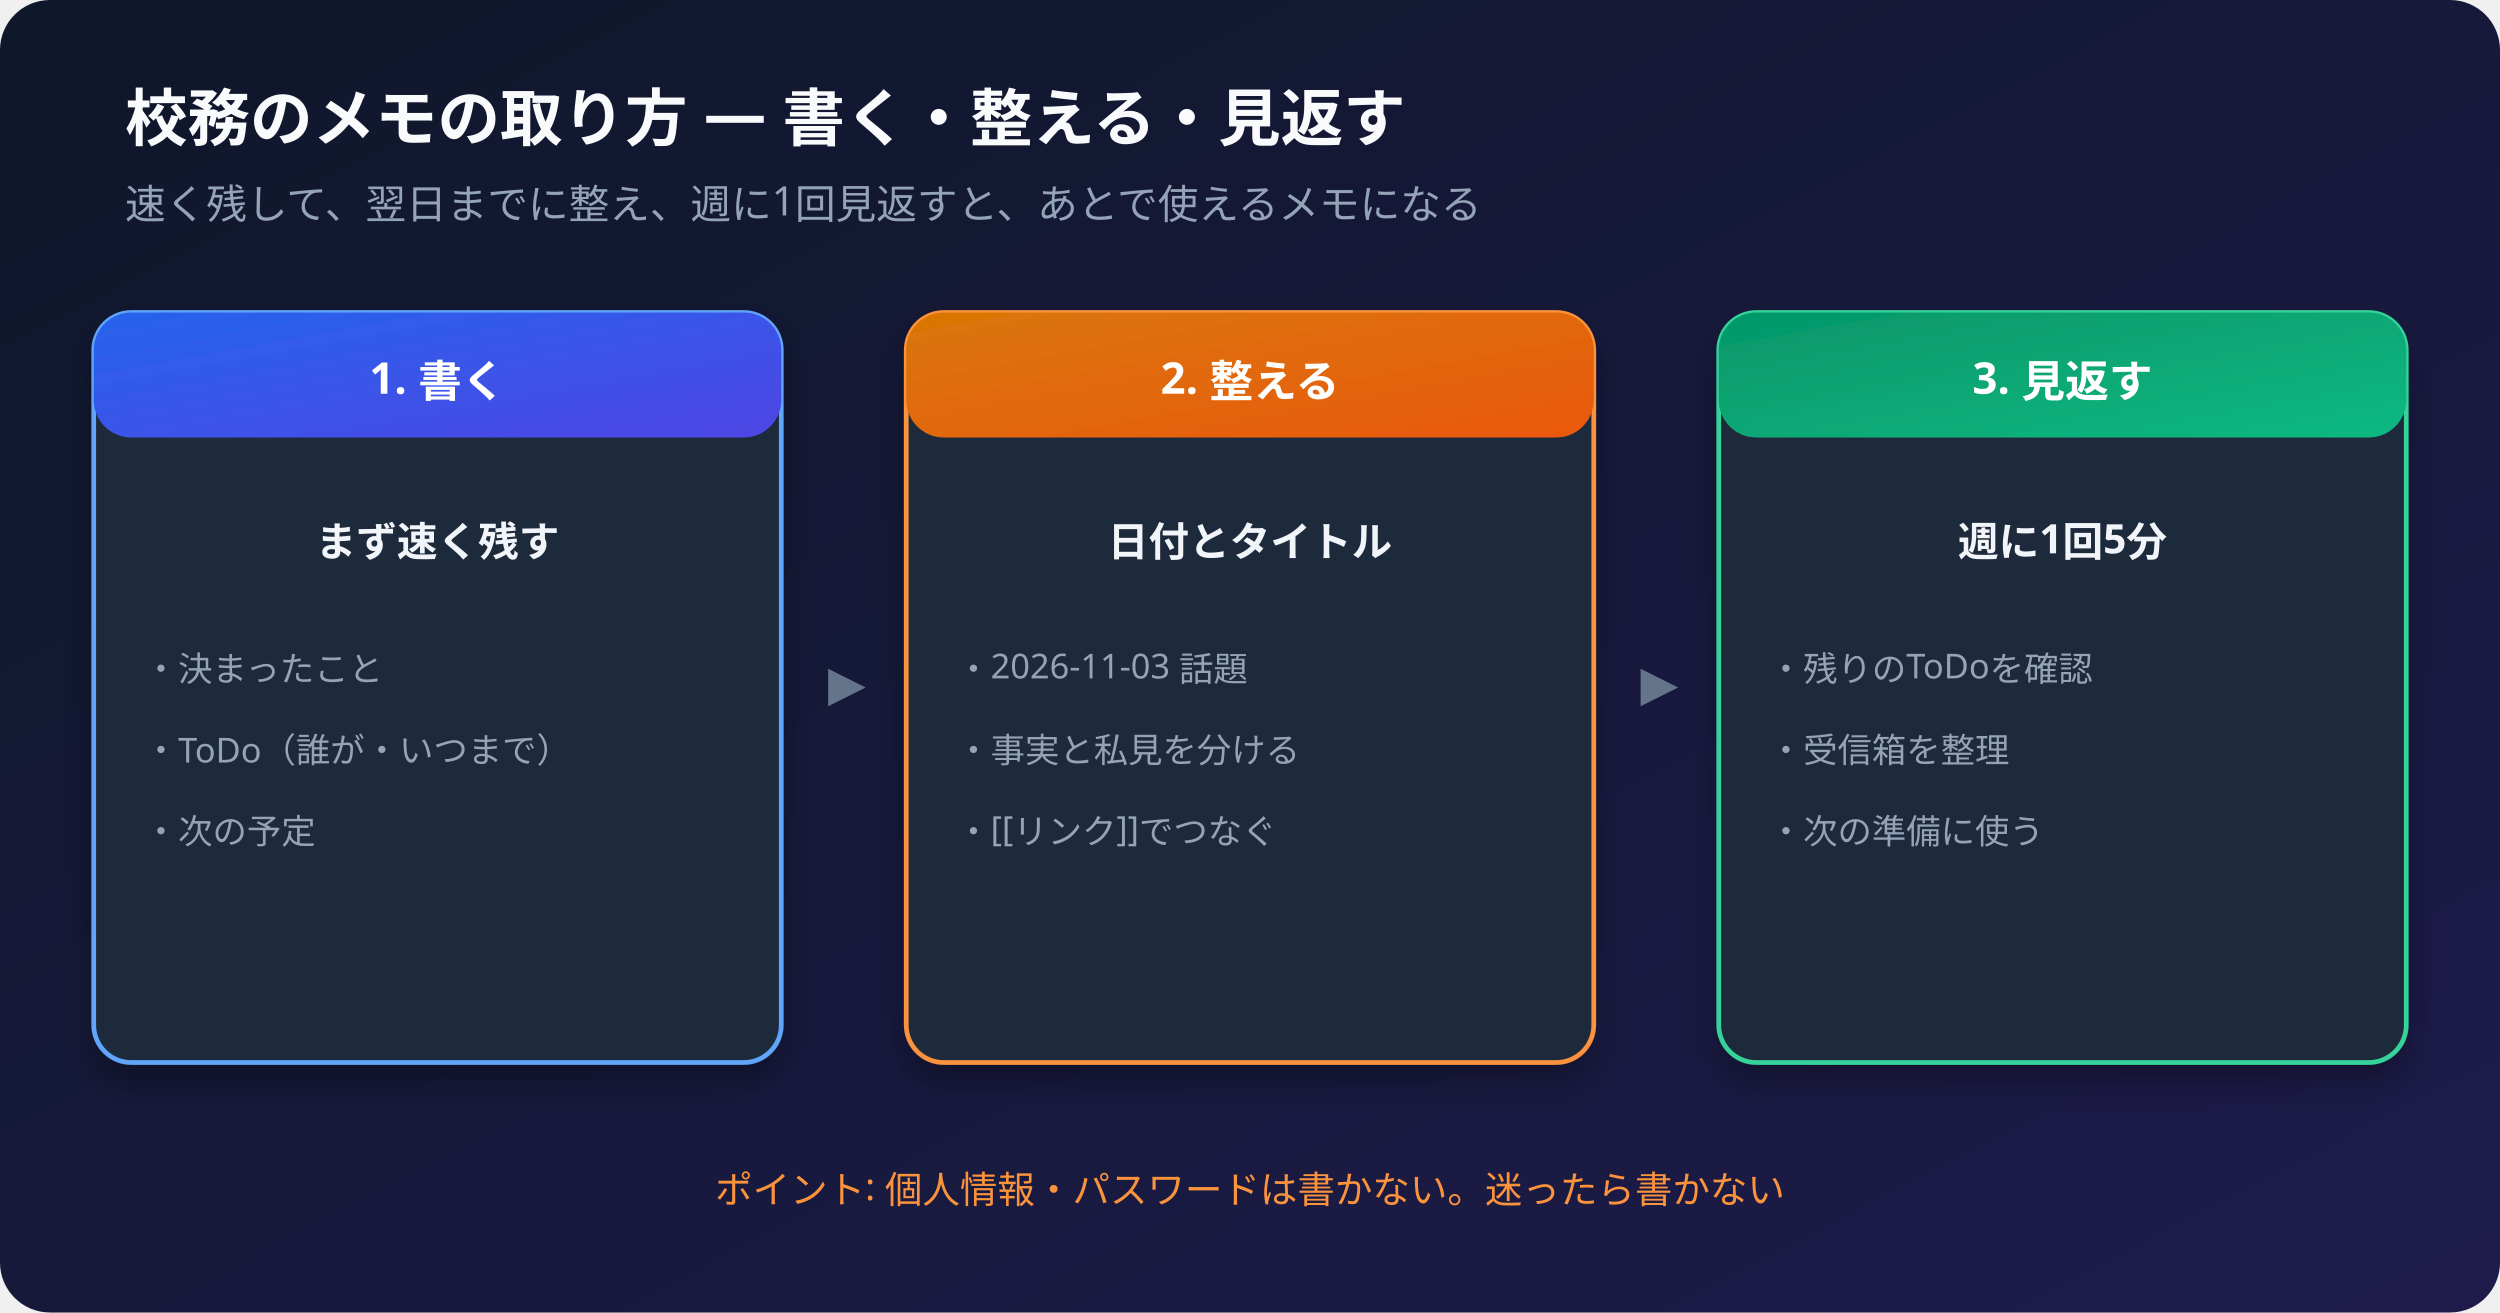
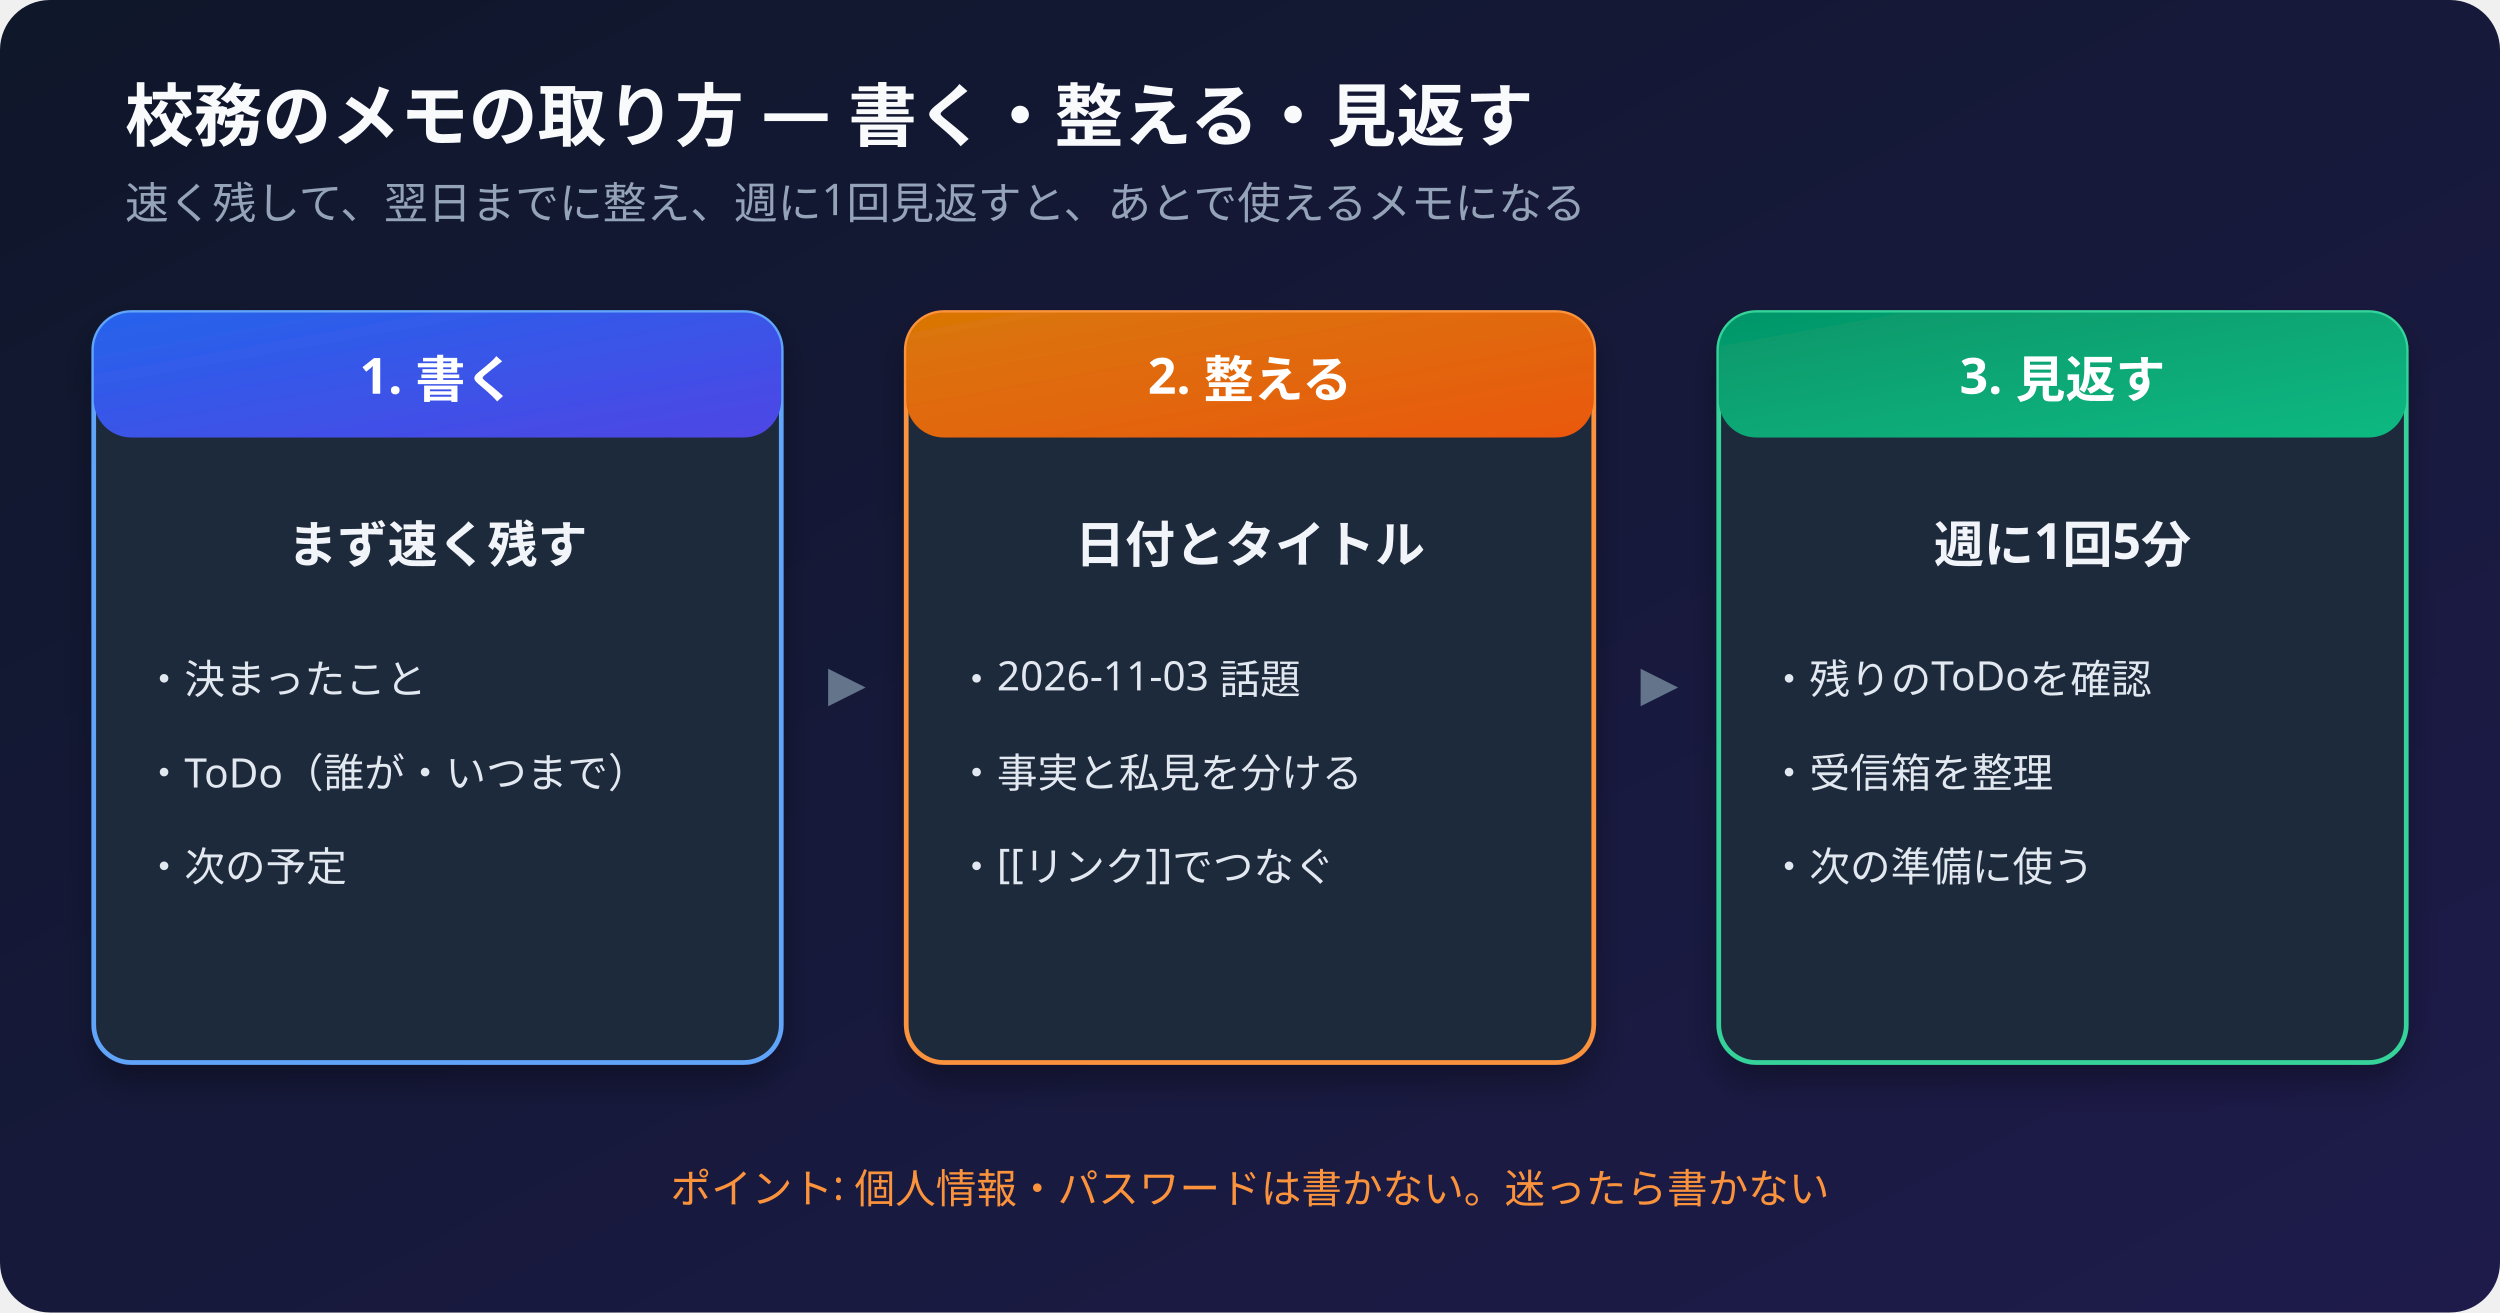
<svg xmlns="http://www.w3.org/2000/svg" viewBox="0 0 800 420" width="100%" height="100%">
  <defs>
    <linearGradient id="bgGrad" x1="0%" y1="0%" x2="100%" y2="100%">
      <stop offset="0%" stop-color="#0f172a" />
      <stop offset="100%" stop-color="#1e1b4b" />
    </linearGradient>
    <linearGradient id="g_gray" x1="0%" y1="0%" x2="100%" y2="100%">
      <stop offset="0%" stop-color="#475569" />
      <stop offset="100%" stop-color="#334155" />
    </linearGradient>
    <linearGradient id="g_purple" x1="0%" y1="0%" x2="100%" y2="100%">
      <stop offset="0%" stop-color="#7c3aed" />
      <stop offset="100%" stop-color="#4f46e5" />
    </linearGradient>
    <linearGradient id="g_blue" x1="0%" y1="0%" x2="100%" y2="100%">
      <stop offset="0%" stop-color="#2563eb" />
      <stop offset="100%" stop-color="#4f46e5" />
    </linearGradient>
    <linearGradient id="g_orange" x1="0%" y1="0%" x2="100%" y2="100%">
      <stop offset="0%" stop-color="#d97706" />
      <stop offset="100%" stop-color="#ea580c" />
    </linearGradient>
    <linearGradient id="g_green" x1="0%" y1="0%" x2="100%" y2="100%">
      <stop offset="0%" stop-color="#059669" />
      <stop offset="100%" stop-color="#10b981" />
    </linearGradient>
    <linearGradient id="g_teal" x1="0%" y1="0%" x2="100%" y2="100%">
      <stop offset="0%" stop-color="#0d9488" />
      <stop offset="100%" stop-color="#0891b2" />
    </linearGradient>
    <filter id="shadow" x="-10%" y="-10%" width="120%" height="120%">
      <feDropShadow dx="0" dy="6" stdDeviation="5" flood-color="#000" flood-opacity="0.3" />
    </filter>
  </defs>
  <rect width="800" height="420" rx="16" fill="url(#bgGrad)" />
-   <text x="40" y="45" fill="#f8fafc" font-family="sans-serif" font-size="20" font-weight="bold">校務のメモの取り方 ― 書く・整える・見返す</text>
-   <text x="40" y="70" fill="#94a3b8" font-family="sans-serif" font-size="13">速く残して、翌日までに整え、週に1回見返すと、あとで使えるメモになる</text>
+   <text x="40" y="45" fill="#f8fafc" font-family="sans-serif" font-size="22" font-weight="bold">校務のメモの取り方 ― 書く・整える・見返す</text>
+   <text x="40" y="70" fill="#94a3b8" font-family="sans-serif" font-size="14">速く残して、翌日までに整え、週に1回見返すと、あとで使えるメモになる</text>
  <g filter="url(#shadow)">
    <rect x="30.0" y="100" width="220.0" height="240" rx="12" fill="#1e293b" stroke="#60a5fa" stroke-width="1.5" />
    <rect x="30.0" y="100" width="220.0" height="40" rx="12" fill="url(#g_blue)" />
-     <text x="140.0" y="126" text-anchor="middle" fill="#ffffff" font-family="sans-serif" font-size="14" font-weight="bold">1. 書く</text>
-     <text x="140.0" y="178" text-anchor="middle" fill="#f1f5f9" font-family="sans-serif" font-size="13" font-weight="bold">まず速く残す</text>
-     <text x="46.0" y="218" fill="#94a3b8" font-family="sans-serif" font-size="11">・決まったこと</text>
-     <text x="46.0" y="244" fill="#94a3b8" font-family="sans-serif" font-size="11">・ToDo（誰が・いつまで）</text>
-     <text x="46.0" y="270" fill="#94a3b8" font-family="sans-serif" font-size="11">・次の予定</text>
+     <text x="140.0" y="126" text-anchor="middle" fill="#ffffff" font-family="sans-serif" font-size="16" font-weight="bold">1. 書く</text>
+     <text x="140.0" y="180" text-anchor="middle" fill="#f1f5f9" font-family="sans-serif" font-size="16" font-weight="bold">まず速く残す</text>
+     <text x="46.0" y="222" fill="#e2e8f0" font-family="sans-serif" font-size="13">・決まったこと</text>
+     <text x="46.0" y="252" fill="#e2e8f0" font-family="sans-serif" font-size="13">・ToDo（誰が・いつまで）</text>
+     <text x="46.0" y="282" fill="#e2e8f0" font-family="sans-serif" font-size="13">・次の予定</text>
  </g>
  <polygon points="265.0,226.0 265.0,214.0 277.0,220.0" fill="#64748b" />
  <g filter="url(#shadow)">
    <rect x="290.0" y="100" width="220.0" height="240" rx="12" fill="#1e293b" stroke="#fb923c" stroke-width="1.5" />
    <rect x="290.0" y="100" width="220.0" height="40" rx="12" fill="url(#g_orange)" />
-     <text x="400.0" y="126" text-anchor="middle" fill="#ffffff" font-family="sans-serif" font-size="14" font-weight="bold">2. 整える</text>
-     <text x="400.0" y="178" text-anchor="middle" fill="#f1f5f9" font-family="sans-serif" font-size="13" font-weight="bold">日付とタイトル</text>
-     <text x="306.0" y="218" fill="#94a3b8" font-family="sans-serif" font-size="11">・2026-11-03 話題</text>
-     <text x="306.0" y="244" fill="#94a3b8" font-family="sans-serif" font-size="11">・事実と私見を分ける</text>
-     <text x="306.0" y="270" fill="#94a3b8" font-family="sans-serif" font-size="11">・[[リンク]]でつなぐ</text>
+     <text x="400.0" y="126" text-anchor="middle" fill="#ffffff" font-family="sans-serif" font-size="16" font-weight="bold">2. 整える</text>
+     <text x="400.0" y="180" text-anchor="middle" fill="#f1f5f9" font-family="sans-serif" font-size="16" font-weight="bold">日付とタイトル</text>
+     <text x="306.0" y="222" fill="#e2e8f0" font-family="sans-serif" font-size="13">・2026-11-03 話題</text>
+     <text x="306.0" y="252" fill="#e2e8f0" font-family="sans-serif" font-size="13">・事実と私見を分ける</text>
+     <text x="306.0" y="282" fill="#e2e8f0" font-family="sans-serif" font-size="13">・[[リンク]]でつなぐ</text>
  </g>
  <polygon points="525.0,226.0 525.0,214.0 537.0,220.0" fill="#64748b" />
  <g filter="url(#shadow)">
    <rect x="550.0" y="100" width="220.0" height="240" rx="12" fill="#1e293b" stroke="#34d399" stroke-width="1.5" />
    <rect x="550.0" y="100" width="220.0" height="40" rx="12" fill="url(#g_green)" />
-     <text x="660.0" y="126" text-anchor="middle" fill="#ffffff" font-family="sans-serif" font-size="14" font-weight="bold">3. 見返す</text>
-     <text x="660.0" y="178" text-anchor="middle" fill="#f1f5f9" font-family="sans-serif" font-size="13" font-weight="bold">週に1回5分</text>
-     <text x="566.0" y="218" fill="#94a3b8" font-family="sans-serif" font-size="11">・残りのToDoを確認</text>
-     <text x="566.0" y="244" fill="#94a3b8" font-family="sans-serif" font-size="11">・受信箱を整理</text>
-     <text x="566.0" y="270" fill="#94a3b8" font-family="sans-serif" font-size="11">・次の準備に使う</text>
+     <text x="660.0" y="126" text-anchor="middle" fill="#ffffff" font-family="sans-serif" font-size="16" font-weight="bold">3. 見返す</text>
+     <text x="660.0" y="180" text-anchor="middle" fill="#f1f5f9" font-family="sans-serif" font-size="16" font-weight="bold">週に1回5分</text>
+     <text x="566.0" y="222" fill="#e2e8f0" font-family="sans-serif" font-size="13">・残りのToDoを確認</text>
+     <text x="566.0" y="252" fill="#e2e8f0" font-family="sans-serif" font-size="13">・受信箱を整理</text>
+     <text x="566.0" y="282" fill="#e2e8f0" font-family="sans-serif" font-size="13">・次の準備に使う</text>
  </g>
-   <text x="400" y="385" text-anchor="middle" fill="#fb923c" font-family="sans-serif" font-size="12">ポイント: 個人情報・パスワードは書かない。迷ったら書かない</text>
+   <text x="400" y="385" text-anchor="middle" fill="#fb923c" font-family="sans-serif" font-size="13">ポイント: 個人情報・パスワードは書かない。迷ったら書かない</text>
</svg>
